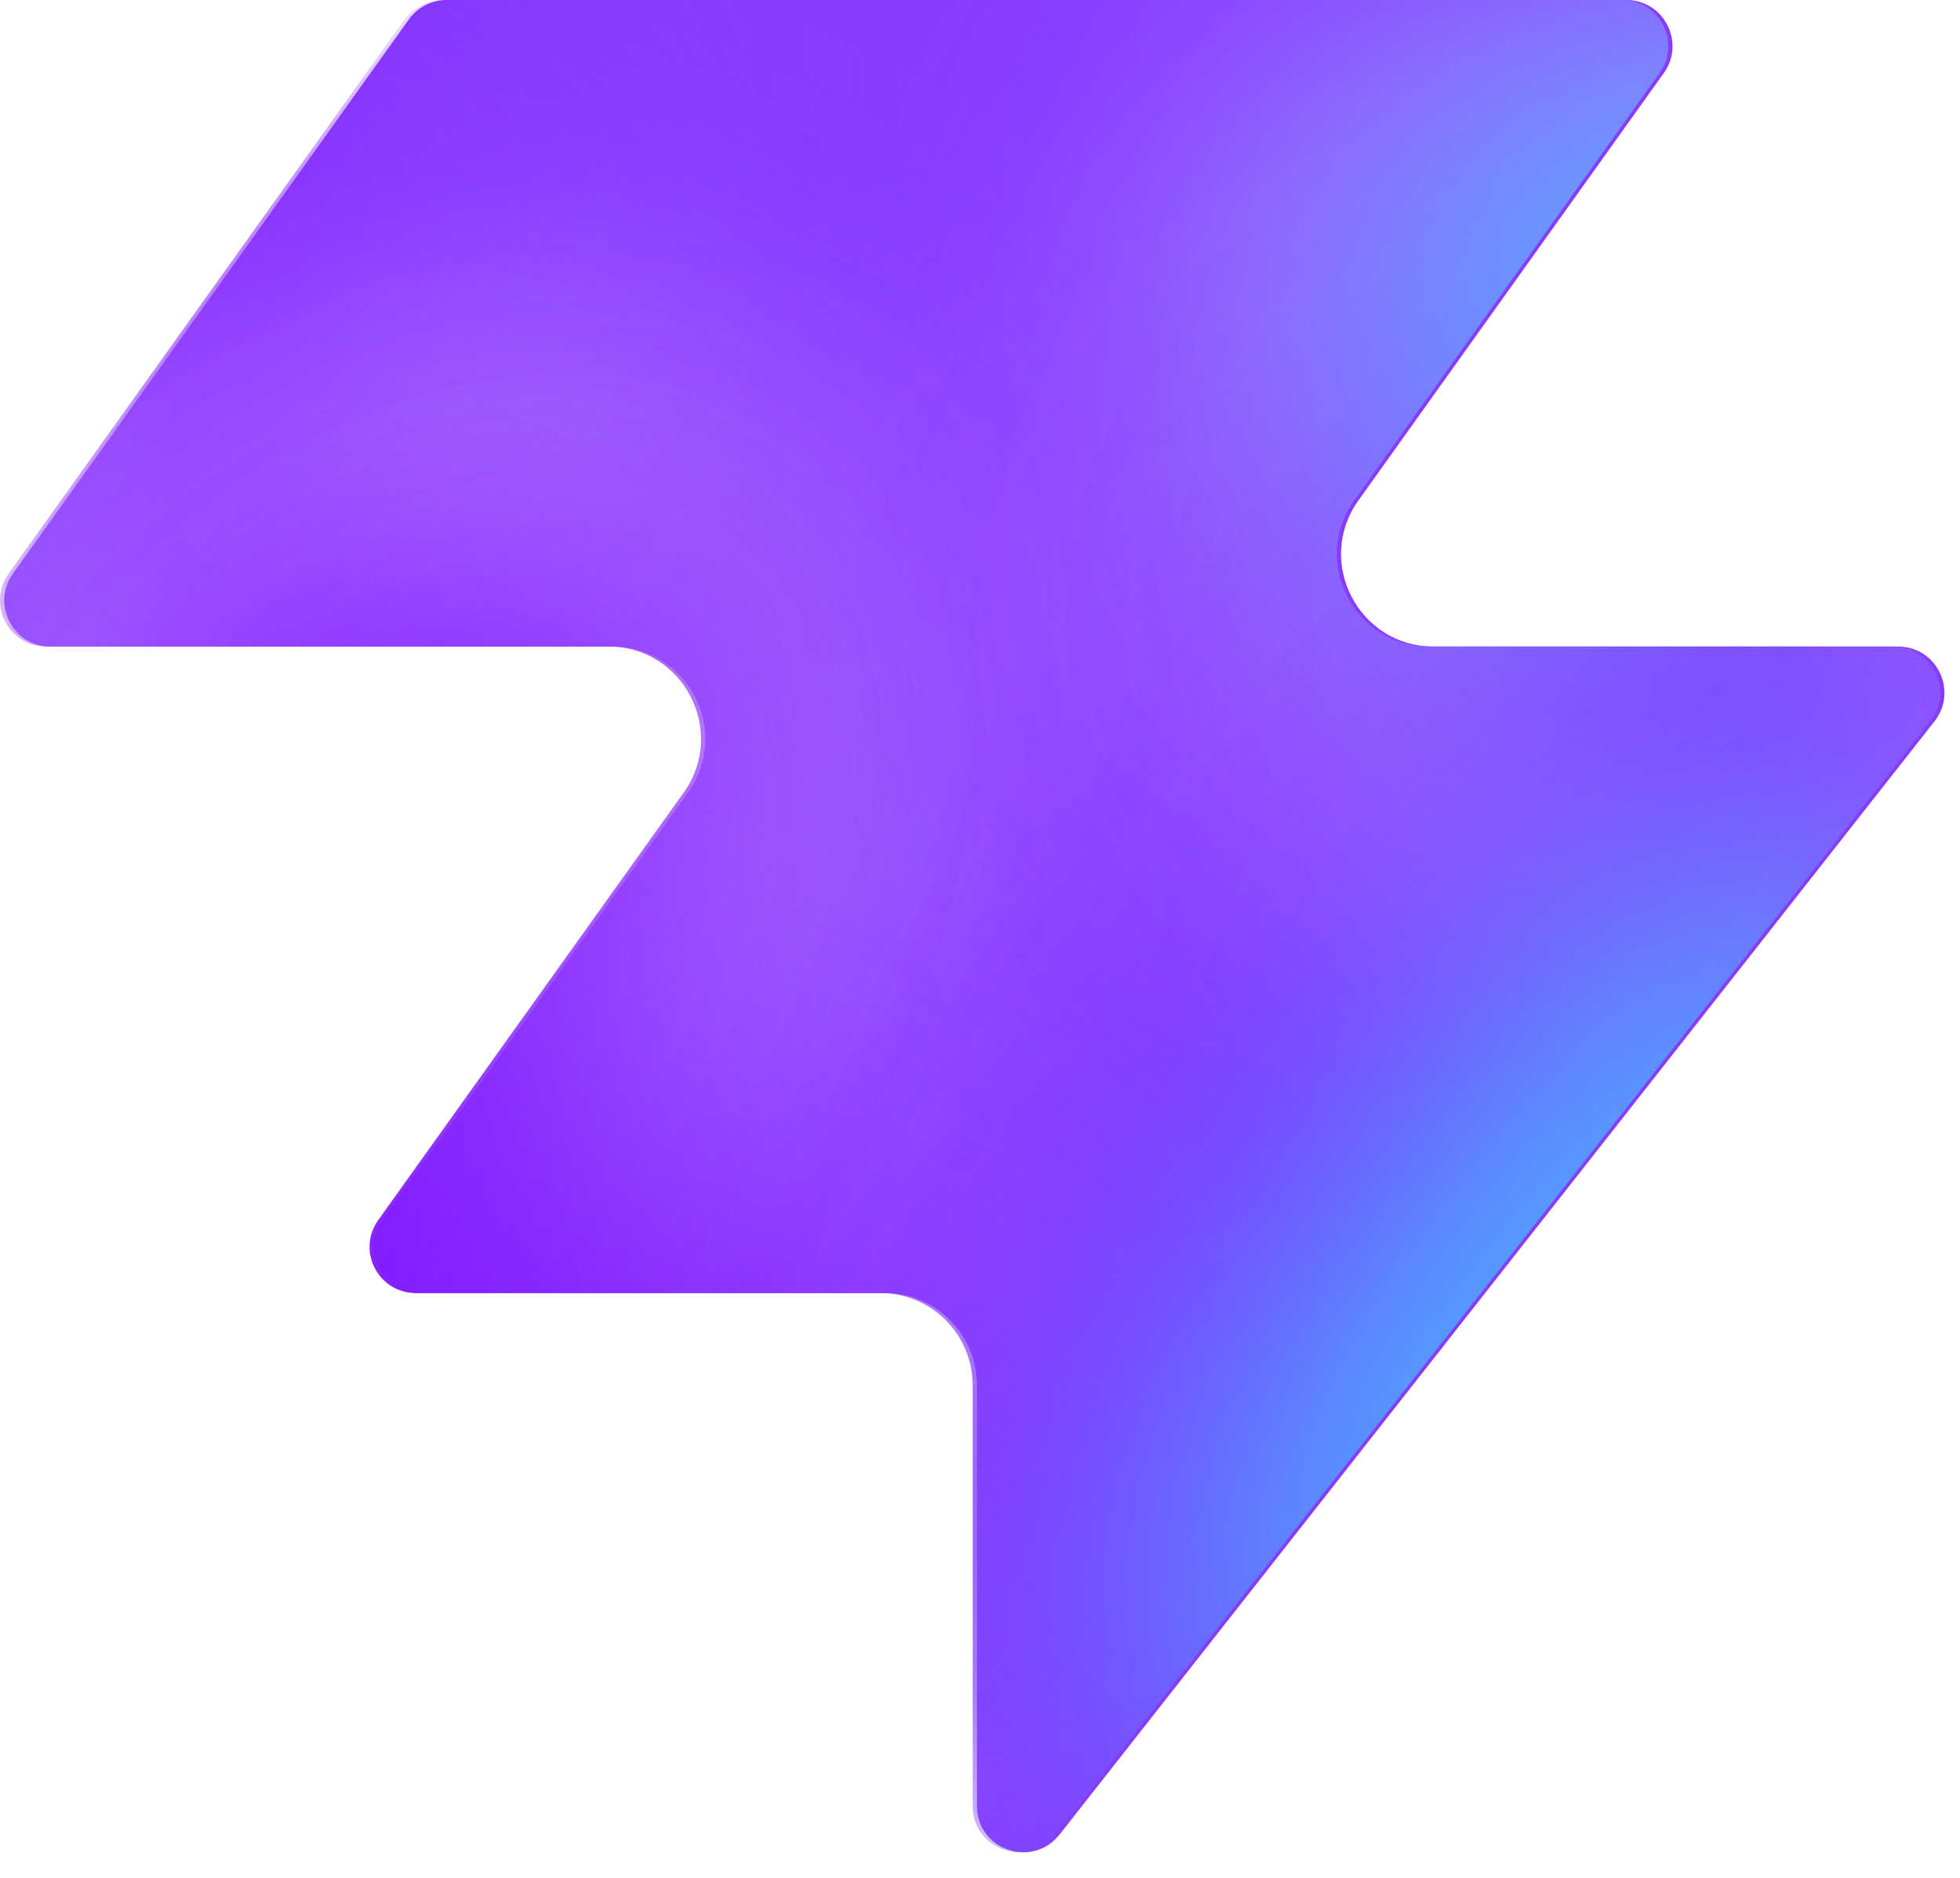
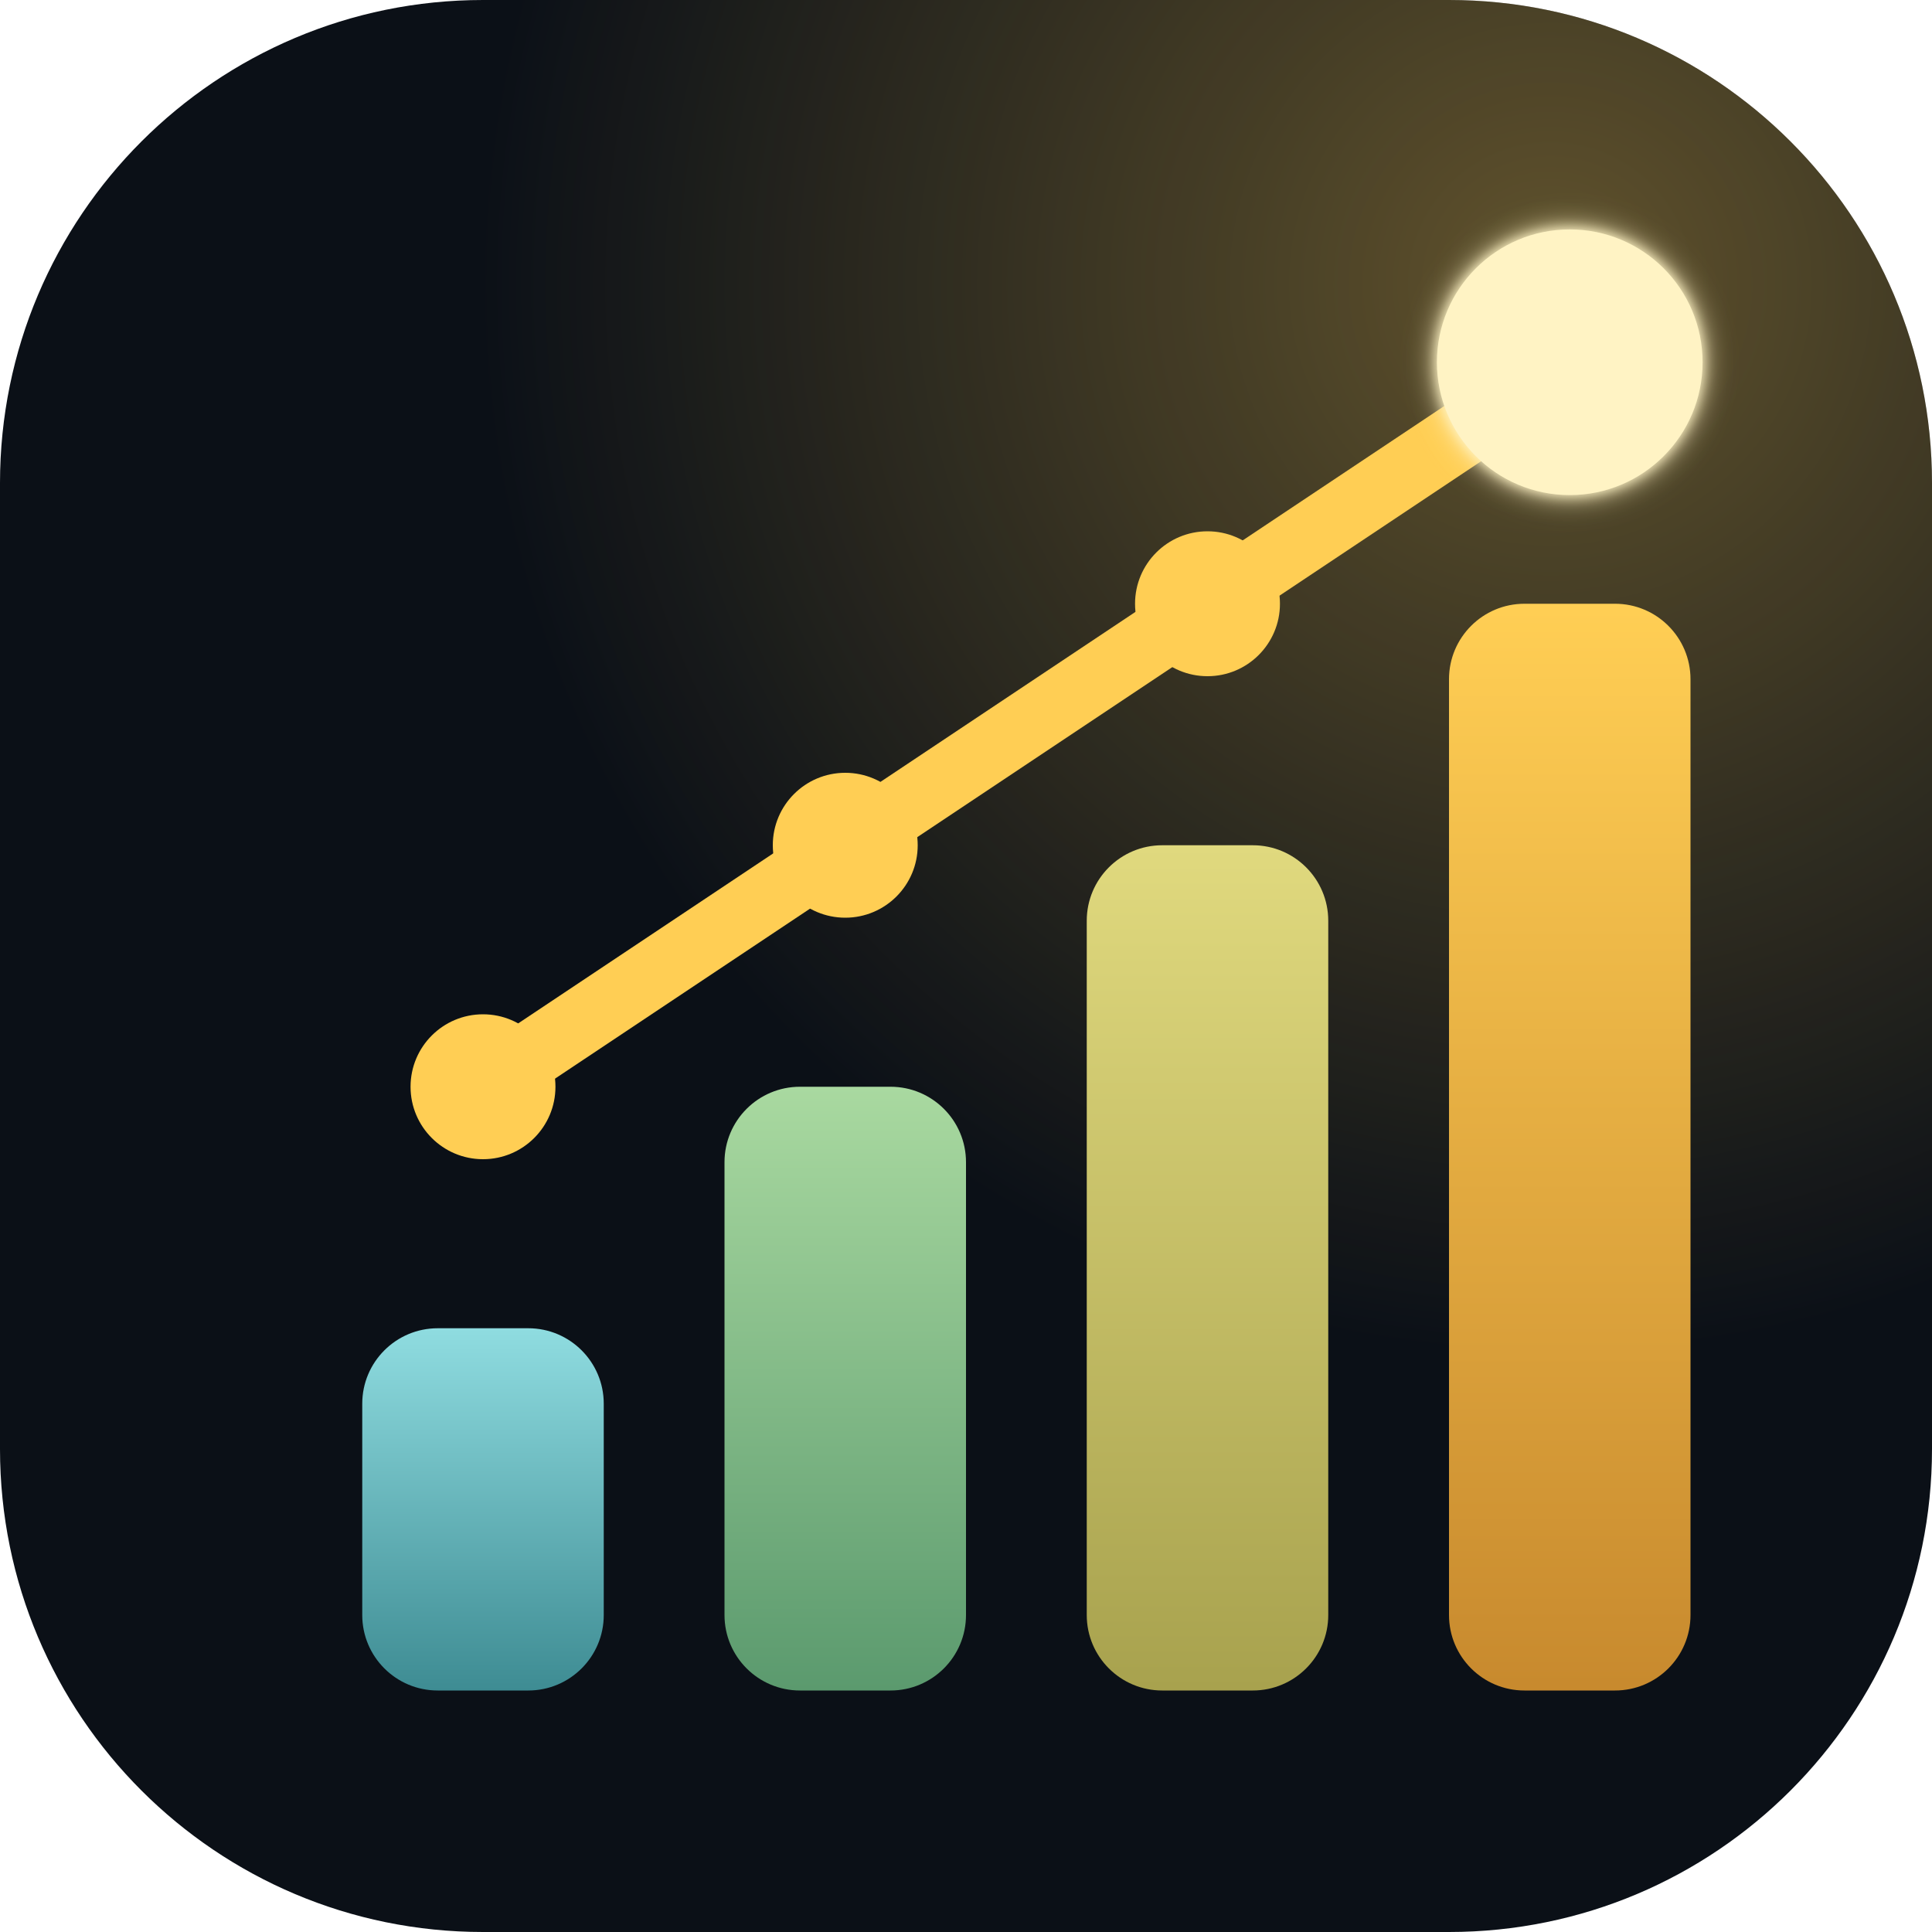
- <svg xmlns="http://www.w3.org/2000/svg" width="48" height="46" fill="none" viewBox="0 0 48 46">
-   <path fill="#863bff" d="M25.946 44.938c-.664.845-2.021.375-2.021-.698V33.937a2.26 2.26 0 0 0-2.262-2.262H10.287c-.92 0-1.456-1.04-.92-1.788l7.48-10.471c1.07-1.497 0-3.578-1.842-3.578H1.237c-.92 0-1.456-1.04-.92-1.788L10.013.474c.214-.297.556-.474.92-.474h28.894c.92 0 1.456 1.04.92 1.788l-7.48 10.471c-1.07 1.498 0 3.579 1.842 3.579h11.377c.943 0 1.473 1.088.89 1.83L25.947 44.94z" style="fill:#863bff;fill:color(display-p3 .525 .23 1);fill-opacity:1" />
-   <mask id="a" width="48" height="46" x="0" y="0" maskUnits="userSpaceOnUse" style="mask-type:alpha">
-     <path fill="#000" d="M25.842 44.938c-.664.844-2.021.375-2.021-.698V33.937a2.26 2.26 0 0 0-2.262-2.262H10.183c-.92 0-1.456-1.04-.92-1.788l7.48-10.471c1.07-1.498 0-3.579-1.842-3.579H1.133c-.92 0-1.456-1.04-.92-1.787L9.91.473c.214-.297.556-.474.92-.474h28.894c.92 0 1.456 1.04.92 1.788l-7.48 10.471c-1.07 1.498 0 3.578 1.842 3.578h11.377c.943 0 1.473 1.088.89 1.832L25.843 44.94z" style="fill:#000;fill-opacity:1" />
-   </mask>
-   <g mask="url(#a)">
-     <g filter="url(#b)">
-       <ellipse cx="5.508" cy="14.704" fill="#ede6ff" rx="5.508" ry="14.704" style="fill:#ede6ff;fill:color(display-p3 .927 .903 1);fill-opacity:1" transform="matrix(.00324 1 1 -.00324 -4.47 31.516)" />
-     </g>
-     <g filter="url(#c)">
-       <ellipse cx="10.399" cy="29.851" fill="#ede6ff" rx="10.399" ry="29.851" style="fill:#ede6ff;fill:color(display-p3 .927 .903 1);fill-opacity:1" transform="matrix(.00324 1 1 -.00324 -39.328 7.883)" />
-     </g>
-     <g filter="url(#d)">
-       <ellipse cx="5.508" cy="30.487" fill="#7e14ff" rx="5.508" ry="30.487" style="fill:#7e14ff;fill:color(display-p3 .492 .077 1);fill-opacity:1" transform="rotate(89.814 -25.913 -14.639)scale(1 -1)" />
-     </g>
-     <g filter="url(#e)">
-       <ellipse cx="5.508" cy="30.599" fill="#7e14ff" rx="5.508" ry="30.599" style="fill:#7e14ff;fill:color(display-p3 .492 .077 1);fill-opacity:1" transform="rotate(89.814 -32.644 -3.334)scale(1 -1)" />
-     </g>
-     <g filter="url(#f)">
-       <ellipse cx="5.508" cy="30.599" fill="#7e14ff" rx="5.508" ry="30.599" style="fill:#7e14ff;fill:color(display-p3 .492 .077 1);fill-opacity:1" transform="matrix(.00324 1 1 -.00324 -34.34 30.47)" />
-     </g>
-     <g filter="url(#g)">
-       <ellipse cx="14.072" cy="22.078" fill="#ede6ff" rx="14.072" ry="22.078" style="fill:#ede6ff;fill:color(display-p3 .927 .903 1);fill-opacity:1" transform="rotate(93.35 24.506 48.493)scale(-1 1)" />
-     </g>
-     <g filter="url(#h)">
-       <ellipse cx="3.47" cy="21.501" fill="#7e14ff" rx="3.47" ry="21.501" style="fill:#7e14ff;fill:color(display-p3 .492 .077 1);fill-opacity:1" transform="rotate(89.009 28.708 47.59)scale(-1 1)" />
-     </g>
-     <g filter="url(#i)">
-       <ellipse cx="3.47" cy="21.501" fill="#7e14ff" rx="3.47" ry="21.501" style="fill:#7e14ff;fill:color(display-p3 .492 .077 1);fill-opacity:1" transform="rotate(89.009 28.708 47.59)scale(-1 1)" />
-     </g>
-     <g filter="url(#j)">
-       <ellipse cx=".387" cy="8.972" fill="#7e14ff" rx="4.407" ry="29.108" style="fill:#7e14ff;fill:color(display-p3 .492 .077 1);fill-opacity:1" transform="rotate(39.51 .387 8.972)" />
-     </g>
-     <g filter="url(#k)">
-       <ellipse cx="47.523" cy="-6.092" fill="#7e14ff" rx="4.407" ry="29.108" style="fill:#7e14ff;fill:color(display-p3 .492 .077 1);fill-opacity:1" transform="rotate(37.892 47.523 -6.092)" />
-     </g>
-     <g filter="url(#l)">
-       <ellipse cx="41.412" cy="6.333" fill="#47bfff" rx="5.971" ry="9.665" style="fill:#47bfff;fill:color(display-p3 .28 .748 1);fill-opacity:1" transform="rotate(37.892 41.412 6.333)" />
-     </g>
-     <g filter="url(#m)">
-       <ellipse cx="-1.879" cy="38.332" fill="#7e14ff" rx="4.407" ry="29.108" style="fill:#7e14ff;fill:color(display-p3 .492 .077 1);fill-opacity:1" transform="rotate(37.892 -1.88 38.332)" />
-     </g>
-     <g filter="url(#n)">
-       <ellipse cx="-1.879" cy="38.332" fill="#7e14ff" rx="4.407" ry="29.108" style="fill:#7e14ff;fill:color(display-p3 .492 .077 1);fill-opacity:1" transform="rotate(37.892 -1.88 38.332)" />
-     </g>
-     <g filter="url(#o)">
-       <ellipse cx="35.651" cy="29.907" fill="#7e14ff" rx="4.407" ry="29.108" style="fill:#7e14ff;fill:color(display-p3 .492 .077 1);fill-opacity:1" transform="rotate(37.892 35.651 29.907)" />
-     </g>
-     <g filter="url(#p)">
-       <ellipse cx="38.418" cy="32.4" fill="#47bfff" rx="5.971" ry="15.297" style="fill:#47bfff;fill:color(display-p3 .28 .748 1);fill-opacity:1" transform="rotate(37.892 38.418 32.4)" />
-     </g>
-   </g>
+ <svg xmlns="http://www.w3.org/2000/svg" viewBox="0 0 64 64">
  <defs>
-     <filter id="b" width="60.045" height="41.654" x="-19.77" y="16.149" color-interpolation-filters="sRGB" filterUnits="userSpaceOnUse">
-       <feFlood flood-opacity="0" result="BackgroundImageFix" />
-       <feBlend in="SourceGraphic" in2="BackgroundImageFix" result="shape" />
-       <feGaussianBlur result="effect1_foregroundBlur_2002_17158" stdDeviation="7.659" />
-     </filter>
-     <filter id="c" width="90.34" height="51.437" x="-54.613" y="-7.533" color-interpolation-filters="sRGB" filterUnits="userSpaceOnUse">
-       <feFlood flood-opacity="0" result="BackgroundImageFix" />
-       <feBlend in="SourceGraphic" in2="BackgroundImageFix" result="shape" />
-       <feGaussianBlur result="effect1_foregroundBlur_2002_17158" stdDeviation="7.659" />
-     </filter>
-     <filter id="d" width="79.355" height="29.4" x="-49.64" y="2.03" color-interpolation-filters="sRGB" filterUnits="userSpaceOnUse">
-       <feFlood flood-opacity="0" result="BackgroundImageFix" />
-       <feBlend in="SourceGraphic" in2="BackgroundImageFix" result="shape" />
-       <feGaussianBlur result="effect1_foregroundBlur_2002_17158" stdDeviation="4.596" />
-     </filter>
-     <filter id="e" width="79.579" height="29.4" x="-45.045" y="20.029" color-interpolation-filters="sRGB" filterUnits="userSpaceOnUse">
-       <feFlood flood-opacity="0" result="BackgroundImageFix" />
-       <feBlend in="SourceGraphic" in2="BackgroundImageFix" result="shape" />
-       <feGaussianBlur result="effect1_foregroundBlur_2002_17158" stdDeviation="4.596" />
-     </filter>
-     <filter id="f" width="79.579" height="29.4" x="-43.513" y="21.178" color-interpolation-filters="sRGB" filterUnits="userSpaceOnUse">
-       <feFlood flood-opacity="0" result="BackgroundImageFix" />
-       <feBlend in="SourceGraphic" in2="BackgroundImageFix" result="shape" />
-       <feGaussianBlur result="effect1_foregroundBlur_2002_17158" stdDeviation="4.596" />
-     </filter>
-     <filter id="g" width="74.749" height="58.852" x="15.756" y="-17.901" color-interpolation-filters="sRGB" filterUnits="userSpaceOnUse">
-       <feFlood flood-opacity="0" result="BackgroundImageFix" />
-       <feBlend in="SourceGraphic" in2="BackgroundImageFix" result="shape" />
-       <feGaussianBlur result="effect1_foregroundBlur_2002_17158" stdDeviation="7.659" />
-     </filter>
-     <filter id="h" width="61.377" height="25.362" x="23.548" y="2.284" color-interpolation-filters="sRGB" filterUnits="userSpaceOnUse">
-       <feFlood flood-opacity="0" result="BackgroundImageFix" />
-       <feBlend in="SourceGraphic" in2="BackgroundImageFix" result="shape" />
-       <feGaussianBlur result="effect1_foregroundBlur_2002_17158" stdDeviation="4.596" />
-     </filter>
-     <filter id="i" width="61.377" height="25.362" x="23.548" y="2.284" color-interpolation-filters="sRGB" filterUnits="userSpaceOnUse">
-       <feFlood flood-opacity="0" result="BackgroundImageFix" />
-       <feBlend in="SourceGraphic" in2="BackgroundImageFix" result="shape" />
-       <feGaussianBlur result="effect1_foregroundBlur_2002_17158" stdDeviation="4.596" />
-     </filter>
-     <filter id="j" width="56.045" height="63.649" x="-27.636" y="-22.853" color-interpolation-filters="sRGB" filterUnits="userSpaceOnUse">
-       <feFlood flood-opacity="0" result="BackgroundImageFix" />
-       <feBlend in="SourceGraphic" in2="BackgroundImageFix" result="shape" />
-       <feGaussianBlur result="effect1_foregroundBlur_2002_17158" stdDeviation="4.596" />
-     </filter>
-     <filter id="k" width="54.814" height="64.646" x="20.116" y="-38.415" color-interpolation-filters="sRGB" filterUnits="userSpaceOnUse">
-       <feFlood flood-opacity="0" result="BackgroundImageFix" />
-       <feBlend in="SourceGraphic" in2="BackgroundImageFix" result="shape" />
-       <feGaussianBlur result="effect1_foregroundBlur_2002_17158" stdDeviation="4.596" />
-     </filter>
-     <filter id="l" width="33.541" height="35.313" x="24.641" y="-11.323" color-interpolation-filters="sRGB" filterUnits="userSpaceOnUse">
-       <feFlood flood-opacity="0" result="BackgroundImageFix" />
-       <feBlend in="SourceGraphic" in2="BackgroundImageFix" result="shape" />
-       <feGaussianBlur result="effect1_foregroundBlur_2002_17158" stdDeviation="4.596" />
-     </filter>
-     <filter id="m" width="54.814" height="64.646" x="-29.286" y="6.009" color-interpolation-filters="sRGB" filterUnits="userSpaceOnUse">
-       <feFlood flood-opacity="0" result="BackgroundImageFix" />
-       <feBlend in="SourceGraphic" in2="BackgroundImageFix" result="shape" />
-       <feGaussianBlur result="effect1_foregroundBlur_2002_17158" stdDeviation="4.596" />
-     </filter>
-     <filter id="n" width="54.814" height="64.646" x="-29.286" y="6.009" color-interpolation-filters="sRGB" filterUnits="userSpaceOnUse">
-       <feFlood flood-opacity="0" result="BackgroundImageFix" />
-       <feBlend in="SourceGraphic" in2="BackgroundImageFix" result="shape" />
-       <feGaussianBlur result="effect1_foregroundBlur_2002_17158" stdDeviation="4.596" />
-     </filter>
-     <filter id="o" width="54.814" height="64.646" x="8.244" y="-2.416" color-interpolation-filters="sRGB" filterUnits="userSpaceOnUse">
-       <feFlood flood-opacity="0" result="BackgroundImageFix" />
-       <feBlend in="SourceGraphic" in2="BackgroundImageFix" result="shape" />
-       <feGaussianBlur result="effect1_foregroundBlur_2002_17158" stdDeviation="4.596" />
-     </filter>
-     <filter id="p" width="39.409" height="43.623" x="18.713" y="10.588" color-interpolation-filters="sRGB" filterUnits="userSpaceOnUse">
-       <feFlood flood-opacity="0" result="BackgroundImageFix" />
-       <feBlend in="SourceGraphic" in2="BackgroundImageFix" result="shape" />
-       <feGaussianBlur result="effect1_foregroundBlur_2002_17158" stdDeviation="4.596" />
+     <linearGradient id="bar1" x1="0" y1="1" x2="0" y2="0">
+       <stop offset="0%" stop-color="#3E8C93" />
+       <stop offset="100%" stop-color="#8FDCE0" />
+     </linearGradient>
+     <linearGradient id="bar2" x1="0" y1="1" x2="0" y2="0">
+       <stop offset="0%" stop-color="#5B9A6E" />
+       <stop offset="100%" stop-color="#A9D9A0" />
+     </linearGradient>
+     <linearGradient id="bar3" x1="0" y1="1" x2="0" y2="0">
+       <stop offset="0%" stop-color="#A8A24E" />
+       <stop offset="100%" stop-color="#E0D97E" />
+     </linearGradient>
+     <linearGradient id="bar4" x1="0" y1="1" x2="0" y2="0">
+       <stop offset="0%" stop-color="#C88A2E" />
+       <stop offset="100%" stop-color="#FFCE54" />
+     </linearGradient>
+     <radialGradient id="ambient" cx="80%" cy="15%" r="55%">
+       <stop offset="0%" stop-color="#FFCE54" stop-opacity="0.35" />
+       <stop offset="100%" stop-color="#FFCE54" stop-opacity="0" />
+     </radialGradient>
+     <filter id="glow" x="-150%" y="-150%" width="400%" height="400%">
+       <feGaussianBlur stdDeviation="0.2" result="b1" />
+       <feGaussianBlur stdDeviation="0.45" result="b2" />
+       <feMerge>
+         <feMergeNode in="b2" />
+         <feMergeNode in="b1" />
+         <feMergeNode in="SourceGraphic" />
+       </feMerge>
    </filter>
  </defs>
+   <rect width="64" height="64" rx="16" fill="#0B1017" />
+   <rect width="64" height="64" rx="16" fill="url(#ambient)" />
+   <rect x="12" y="44" width="8" height="12" rx="2.5" fill="url(#bar1)" />
+   <rect x="24" y="36" width="8" height="20" rx="2.5" fill="url(#bar2)" />
+   <rect x="36" y="28" width="8" height="28" rx="2.5" fill="url(#bar3)" />
+   <rect x="48" y="20" width="8" height="36" rx="2.5" fill="url(#bar4)" />
+   <polyline points="16,36 28,28 40,20 52,12" fill="none" stroke="#FFCE54" stroke-width="2.2" stroke-linecap="round" />
+   <circle cx="16" cy="36" r="2.4" fill="#FFCE54" />
+   <circle cx="28" cy="28" r="2.4" fill="#FFCE54" />
+   <circle cx="40" cy="20" r="2.4" fill="#FFCE54" />
+   <circle cx="52" cy="12" r="4.4" fill="#FFF3C4" filter="url(#glow)" />
</svg>
